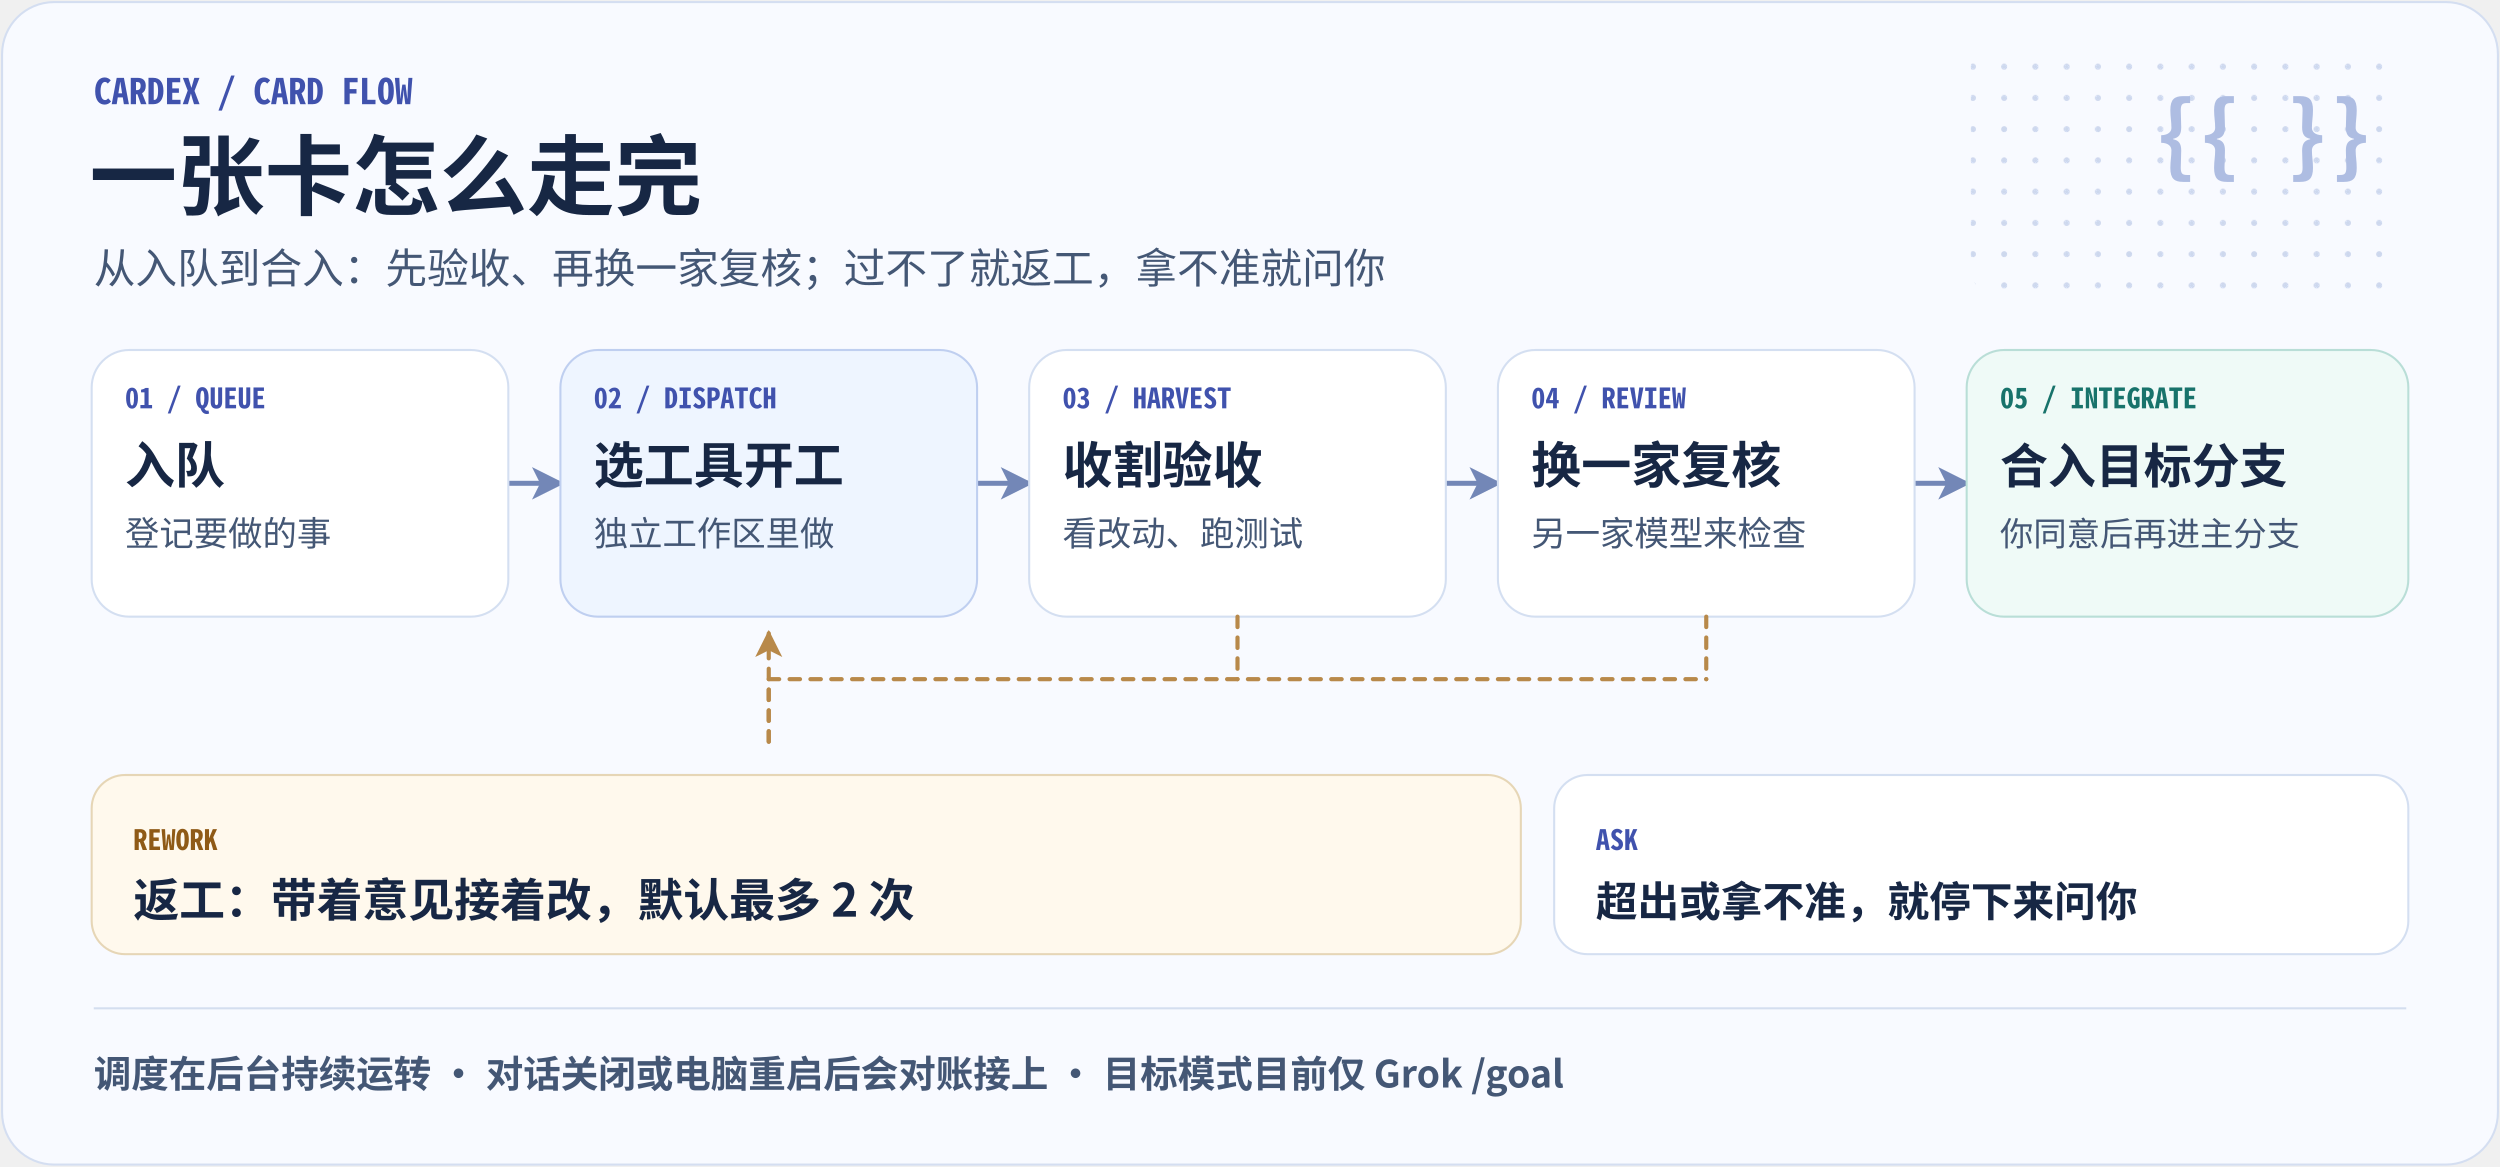
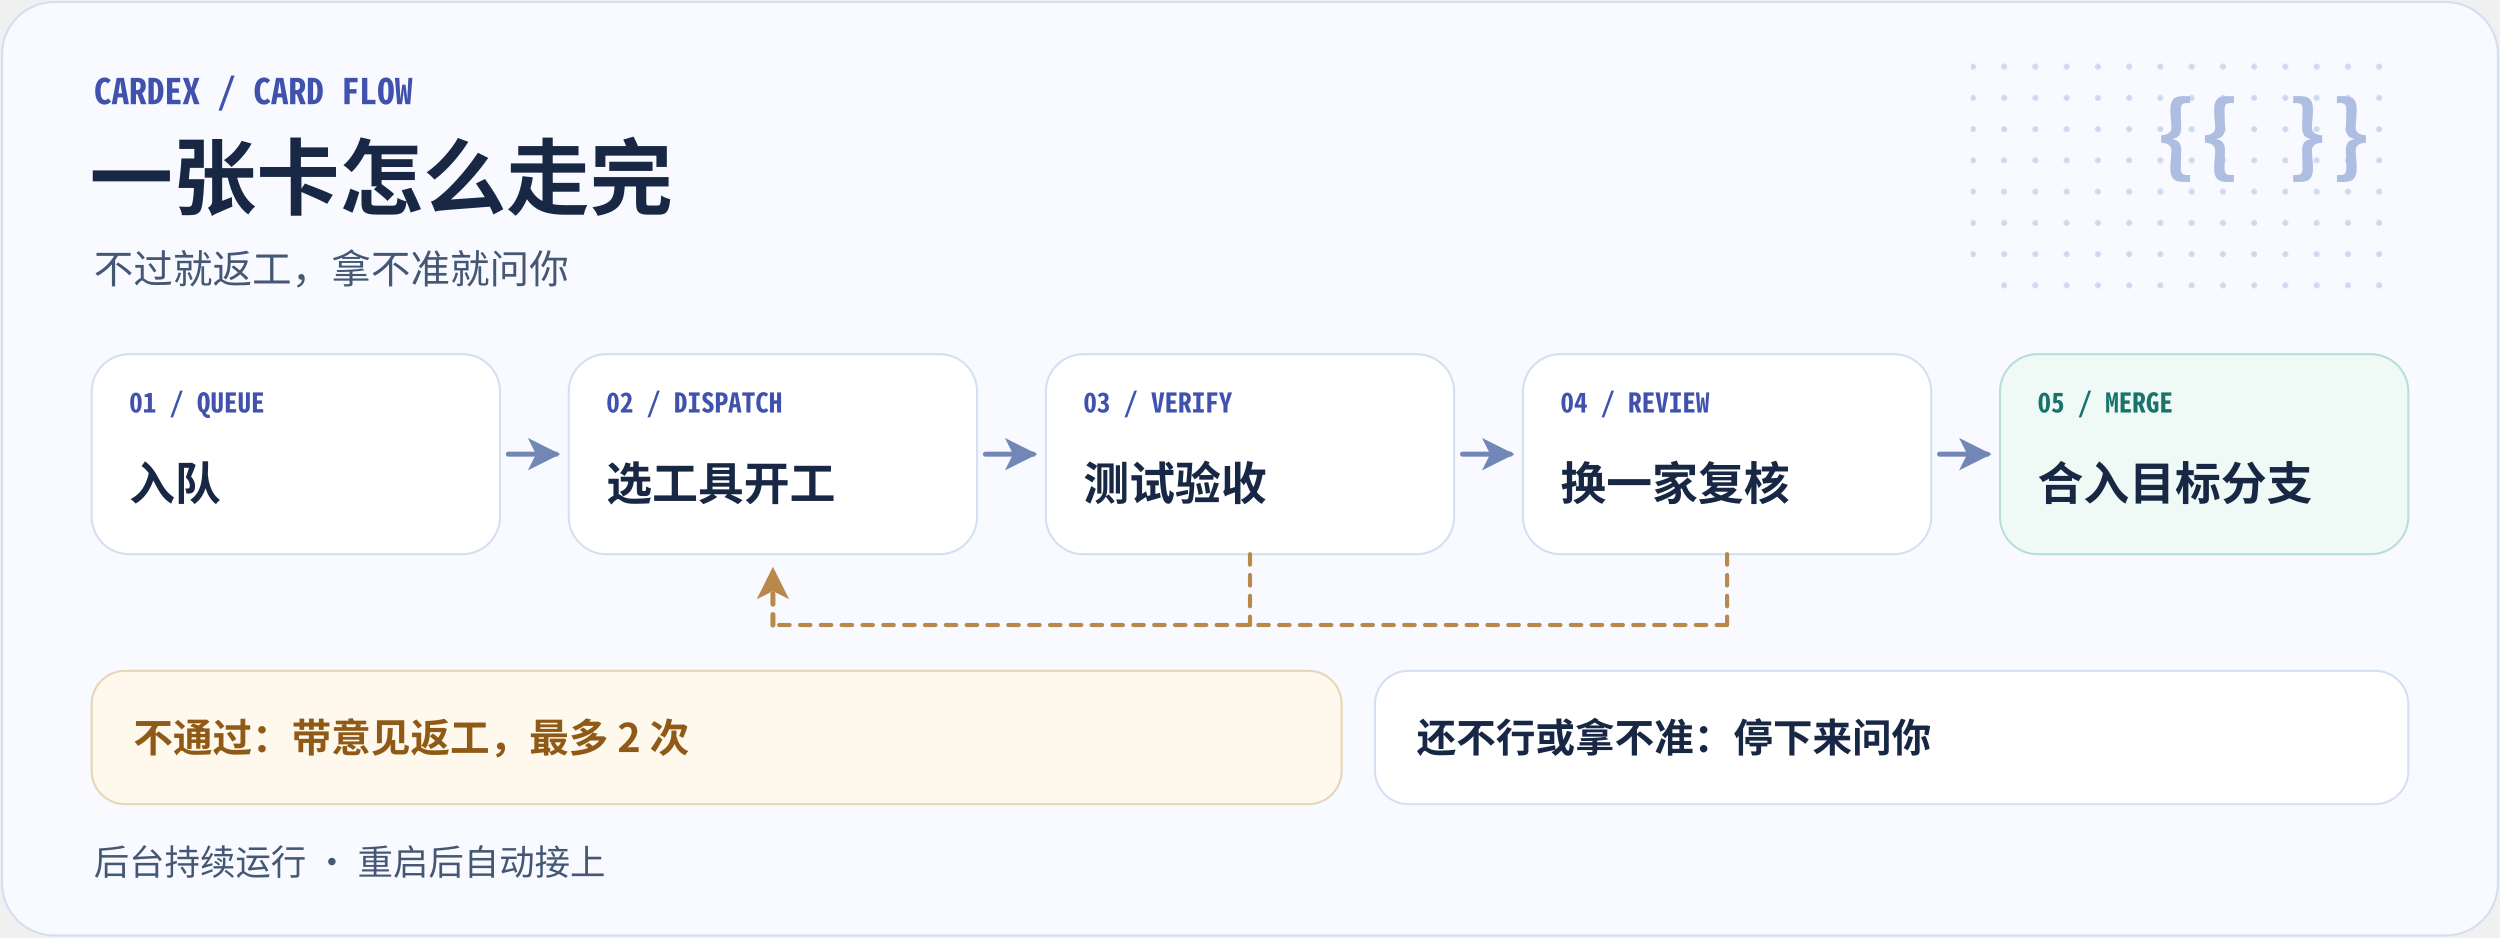
- <svg xmlns="http://www.w3.org/2000/svg" width="1200" height="560" viewBox="0 0 1200 560" role="img" aria-labelledby="title description" xml:lang="zh-CN">
+ <svg xmlns="http://www.w3.org/2000/svg" width="1200" height="450" viewBox="0 0 1200 450" role="img" aria-labelledby="title description" xml:lang="zh-CN">
  <defs>
    <pattern id="dots" width="15" height="15" patternUnits="userSpaceOnUse">
      <circle cx="2" cy="2" r="1.45" fill="#bcc9e6" />
    </pattern>
    <marker id="arrow" viewBox="0 0 8 8" markerWidth="6.5" markerHeight="6.5" refX="7" refY="4" orient="auto-start-reverse">
      <path d="M0 0L8 4L0 8L2 4Z" fill="#7387b7" />
    </marker>
    <marker id="arrowWarm" viewBox="0 0 8 8" markerWidth="6.5" markerHeight="6.5" refX="7" refY="4" orient="auto-start-reverse">
      <path d="M0 0L8 4L0 8L2 4Z" fill="#b8894a" />
    </marker>
  </defs>
-   <rect x="1" y="1" width="1198" height="558" rx="25" fill="#f8faff" stroke="#d4def1" />
+   <rect x="1" y="1" width="1198" height="448" rx="25" fill="#f8faff" stroke="#d4def1" />
  <rect x="946" y="22" width="209" height="118" rx="10" fill="url(#dots)" opacity=".71" />
  <text x="1034" y="80" font-family="ui-monospace,SFMono-Regular,Menlo,Consolas,&quot;Noto Sans Mono CJK SC&quot;,monospace" font-size="42" font-weight="600" fill="#aebde2">{{  }}</text>
  <text x="45" y="50" font-family="ui-monospace,SFMono-Regular,Menlo,Consolas,&quot;Noto Sans Mono CJK SC&quot;,monospace" font-size="17" font-weight="730" fill="#4052ad">CARDEX   /   CARD FLOW</text>
-   <text x="43" y="100" font-family="-apple-system,BlinkMacSystemFont,&quot;Segoe UI&quot;,&quot;PingFang SC&quot;,&quot;Hiragino Sans GB&quot;,&quot;Noto Sans CJK SC&quot;,sans-serif" font-size="42" font-weight="750" fill="#172744">一张卡怎么走完</text>
-   <text x="45" y="136" font-family="-apple-system,BlinkMacSystemFont,&quot;Segoe UI&quot;,&quot;PingFang SC&quot;,&quot;Hiragino Sans GB&quot;,&quot;Noto Sans CJK SC&quot;,sans-serif" font-size="20" font-weight="480" fill="#445775">从入队到合入：先验收、再换一家复核；过不了就返工，拿不准就问你</text>
-   <path d="M244 232 H269" fill="none" stroke="#7387b7" stroke-width="2.4" stroke-linecap="round" stroke-linejoin="round" marker-end="url(#arrow)" />
-   <path d="M469 232 H494" fill="none" stroke="#7387b7" stroke-width="2.4" stroke-linecap="round" stroke-linejoin="round" marker-end="url(#arrow)" />
-   <path d="M694 232 H719" fill="none" stroke="#7387b7" stroke-width="2.4" stroke-linecap="round" stroke-linejoin="round" marker-end="url(#arrow)" />
-   <path d="M919 232 H944" fill="none" stroke="#7387b7" stroke-width="2.4" stroke-linecap="round" stroke-linejoin="round" marker-end="url(#arrow)" />
-   <rect x="44" y="168" width="200" height="128" rx="18" fill="#fff" stroke="#d4dff1" />
-   <text x="60" y="196" font-family="ui-monospace,SFMono-Regular,Menlo,Consolas,&quot;Noto Sans Mono CJK SC&quot;,monospace" font-size="13.5" font-weight="700" fill="#4052ad">01 / QUEUE</text>
-   <text x="60" y="232" font-family="-apple-system,BlinkMacSystemFont,&quot;Segoe UI&quot;,&quot;PingFang SC&quot;,&quot;Hiragino Sans GB&quot;,&quot;Noto Sans CJK SC&quot;,sans-serif" font-size="24" font-weight="730" fill="#172744">入队</text>
-   <text x="60" y="262" font-family="-apple-system,BlinkMacSystemFont,&quot;Segoe UI&quot;,&quot;PingFang SC&quot;,&quot;Hiragino Sans GB&quot;,&quot;Noto Sans CJK SC&quot;,sans-serif" font-size="16.5" font-weight="490" fill="#445775">登记要做的事</text>
-   <rect x="269" y="168" width="200" height="128" rx="18" fill="#eef5ff" stroke="#bfcff0" />
-   <text x="285" y="196" font-family="ui-monospace,SFMono-Regular,Menlo,Consolas,&quot;Noto Sans Mono CJK SC&quot;,monospace" font-size="13.5" font-weight="700" fill="#4052ad">02 / DISPATCH</text>
-   <text x="285" y="232" font-family="-apple-system,BlinkMacSystemFont,&quot;Segoe UI&quot;,&quot;PingFang SC&quot;,&quot;Hiragino Sans GB&quot;,&quot;Noto Sans CJK SC&quot;,sans-serif" font-size="24" font-weight="730" fill="#172744">选工具开工</text>
-   <text x="285" y="262" font-family="-apple-system,BlinkMacSystemFont,&quot;Segoe UI&quot;,&quot;PingFang SC&quot;,&quot;Hiragino Sans GB&quot;,&quot;Noto Sans CJK SC&quot;,sans-serif" font-size="16.5" font-weight="490" fill="#445775">独立工作区里做</text>
-   <rect x="494" y="168" width="200" height="128" rx="18" fill="#fff" stroke="#d4dff1" />
-   <text x="510" y="196" font-family="ui-monospace,SFMono-Regular,Menlo,Consolas,&quot;Noto Sans Mono CJK SC&quot;,monospace" font-size="13.5" font-weight="700" fill="#4052ad">03 / HARVEST</text>
-   <text x="510" y="232" font-family="-apple-system,BlinkMacSystemFont,&quot;Segoe UI&quot;,&quot;PingFang SC&quot;,&quot;Hiragino Sans GB&quot;,&quot;Noto Sans CJK SC&quot;,sans-serif" font-size="24" font-weight="730" fill="#172744">收割验收</text>
-   <text x="510" y="262" font-family="-apple-system,BlinkMacSystemFont,&quot;Segoe UI&quot;,&quot;PingFang SC&quot;,&quot;Hiragino Sans GB&quot;,&quot;Noto Sans CJK SC&quot;,sans-serif" font-size="16.5" font-weight="490" fill="#445775">看改动、跑测试</text>
-   <rect x="719" y="168" width="200" height="128" rx="18" fill="#fff" stroke="#d4dff1" />
-   <text x="735" y="196" font-family="ui-monospace,SFMono-Regular,Menlo,Consolas,&quot;Noto Sans Mono CJK SC&quot;,monospace" font-size="13.5" font-weight="700" fill="#4052ad">04 / REVIEW</text>
-   <text x="735" y="232" font-family="-apple-system,BlinkMacSystemFont,&quot;Segoe UI&quot;,&quot;PingFang SC&quot;,&quot;Hiragino Sans GB&quot;,&quot;Noto Sans CJK SC&quot;,sans-serif" font-size="24" font-weight="730" fill="#172744">换一家复核</text>
-   <text x="735" y="262" font-family="-apple-system,BlinkMacSystemFont,&quot;Segoe UI&quot;,&quot;PingFang SC&quot;,&quot;Hiragino Sans GB&quot;,&quot;Noto Sans CJK SC&quot;,sans-serif" font-size="16.5" font-weight="490" fill="#445775">另一家模型来检查</text>
-   <rect x="944" y="168" width="212" height="128" rx="18" fill="#effaf7" stroke="#b9ded7" />
-   <text x="960" y="196" font-family="ui-monospace,SFMono-Regular,Menlo,Consolas,&quot;Noto Sans Mono CJK SC&quot;,monospace" font-size="13.5" font-weight="700" fill="#18736b">05 / INTEGRATE</text>
-   <text x="960" y="232" font-family="-apple-system,BlinkMacSystemFont,&quot;Segoe UI&quot;,&quot;PingFang SC&quot;,&quot;Hiragino Sans GB&quot;,&quot;Noto Sans CJK SC&quot;,sans-serif" font-size="23" font-weight="730" fill="#172744">合入目标分支</text>
-   <text x="960" y="262" font-family="-apple-system,BlinkMacSystemFont,&quot;Segoe UI&quot;,&quot;PingFang SC&quot;,&quot;Hiragino Sans GB&quot;,&quot;Noto Sans CJK SC&quot;,sans-serif" font-size="16" font-weight="490" fill="#445775">你同意后再进主分支</text>
-   <path d="M594 296 V326" fill="none" stroke="#b8894a" stroke-width="2" stroke-dasharray="5 5" stroke-linecap="round" />
-   <path d="M819 296 V326" fill="none" stroke="#b8894a" stroke-width="2" stroke-dasharray="5 5" stroke-linecap="round" />
-   <path d="M369 356 V326 H819" fill="none" stroke="#b8894a" stroke-width="2" stroke-dasharray="5 5" stroke-linecap="round" stroke-linejoin="round" />
-   <path d="M369 356 V304" fill="none" stroke="#b8894a" stroke-width="2" stroke-dasharray="5 5" stroke-linecap="round" marker-end="url(#arrowWarm)" />
-   <rect x="44" y="372" width="686" height="86" rx="16" fill="#fff9ed" stroke="#e6d6b6" />
-   <text x="64" y="408" font-family="ui-monospace,SFMono-Regular,Menlo,Consolas,&quot;Noto Sans Mono CJK SC&quot;,monospace" font-size="13.5" font-weight="700" fill="#8f5a16">REWORK</text>
-   <text x="64" y="440" font-family="-apple-system,BlinkMacSystemFont,&quot;Segoe UI&quot;,&quot;PingFang SC&quot;,&quot;Hiragino Sans GB&quot;,&quot;Noto Sans CJK SC&quot;,sans-serif" font-size="22" font-weight="700" fill="#172744">返工：带着意见接着改，默认最多 2 次</text>
-   <rect x="746" y="372" width="410" height="86" rx="16" fill="#fff" stroke="#d4dff1" />
-   <text x="766" y="408" font-family="ui-monospace,SFMono-Regular,Menlo,Consolas,&quot;Noto Sans Mono CJK SC&quot;,monospace" font-size="13.5" font-weight="700" fill="#4052ad">ASK</text>
-   <text x="766" y="440" font-family="-apple-system,BlinkMacSystemFont,&quot;Segoe UI&quot;,&quot;PingFang SC&quot;,&quot;Hiragino Sans GB&quot;,&quot;Noto Sans CJK SC&quot;,sans-serif" font-size="20" font-weight="700" fill="#172744">超出或拿不准，就停下来问你</text>
-   <path d="M45 484 H1155" stroke="#d4deef" />
-   <text x="45" y="522" font-family="-apple-system,BlinkMacSystemFont,&quot;Segoe UI&quot;,&quot;PingFang SC&quot;,&quot;Hiragino Sans GB&quot;,&quot;Noto Sans CJK SC&quot;,sans-serif" font-size="18" font-weight="570" fill="#445775">调度在后台持续运转 · 对话关闭或电脑重启后会对账接上 · 目标模式目前仅 Grok /goal</text>
+   <text x="43" y="100" font-family="-apple-system,BlinkMacSystemFont,&quot;Segoe UI&quot;,&quot;PingFang SC&quot;,&quot;Hiragino Sans GB&quot;,&quot;Noto Sans CJK SC&quot;,sans-serif" font-size="40" font-weight="750" fill="#172744">一张卡怎么走完</text>
+   <text x="45" y="136" font-family="-apple-system,BlinkMacSystemFont,&quot;Segoe UI&quot;,&quot;PingFang SC&quot;,&quot;Hiragino Sans GB&quot;,&quot;Noto Sans CJK SC&quot;,sans-serif" font-size="19" font-weight="480" fill="#445775">不过就返工，拿不准就问你</text>
+   <rect x="44" y="170" width="196" height="96" rx="18" fill="#fff" stroke="#d4dff1" />
+   <text x="62" y="198" font-family="ui-monospace,SFMono-Regular,Menlo,Consolas,&quot;Noto Sans Mono CJK SC&quot;,monospace" font-size="13" font-weight="700" fill="#4052ad">01 / QUEUE</text>
+   <text x="62" y="240" font-family="-apple-system,BlinkMacSystemFont,&quot;Segoe UI&quot;,&quot;PingFang SC&quot;,&quot;Hiragino Sans GB&quot;,&quot;Noto Sans CJK SC&quot;,sans-serif" font-size="22" font-weight="730" fill="#172744">入队</text>
+   <path d="M244 218 H267" fill="none" stroke="#7387b7" stroke-width="2.4" stroke-linecap="round" stroke-linejoin="round" marker-end="url(#arrow)" />
+   <rect x="273" y="170" width="196" height="96" rx="18" fill="#fff" stroke="#d4dff1" />
+   <text x="291" y="198" font-family="ui-monospace,SFMono-Regular,Menlo,Consolas,&quot;Noto Sans Mono CJK SC&quot;,monospace" font-size="13" font-weight="700" fill="#4052ad">02 / DISPATCH</text>
+   <text x="291" y="240" font-family="-apple-system,BlinkMacSystemFont,&quot;Segoe UI&quot;,&quot;PingFang SC&quot;,&quot;Hiragino Sans GB&quot;,&quot;Noto Sans CJK SC&quot;,sans-serif" font-size="22" font-weight="730" fill="#172744">选工具开工</text>
+   <path d="M473 218 H496" fill="none" stroke="#7387b7" stroke-width="2.4" stroke-linecap="round" stroke-linejoin="round" marker-end="url(#arrow)" />
+   <rect x="502" y="170" width="196" height="96" rx="18" fill="#fff" stroke="#d4dff1" />
+   <text x="520" y="198" font-family="ui-monospace,SFMono-Regular,Menlo,Consolas,&quot;Noto Sans Mono CJK SC&quot;,monospace" font-size="13" font-weight="700" fill="#4052ad">03 / VERIFY</text>
+   <text x="520" y="240" font-family="-apple-system,BlinkMacSystemFont,&quot;Segoe UI&quot;,&quot;PingFang SC&quot;,&quot;Hiragino Sans GB&quot;,&quot;Noto Sans CJK SC&quot;,sans-serif" font-size="22" font-weight="730" fill="#172744">测试验收</text>
+   <path d="M702 218 H725" fill="none" stroke="#7387b7" stroke-width="2.4" stroke-linecap="round" stroke-linejoin="round" marker-end="url(#arrow)" />
+   <rect x="731" y="170" width="196" height="96" rx="18" fill="#fff" stroke="#d4dff1" />
+   <text x="749" y="198" font-family="ui-monospace,SFMono-Regular,Menlo,Consolas,&quot;Noto Sans Mono CJK SC&quot;,monospace" font-size="13" font-weight="700" fill="#4052ad">04 / REVIEW</text>
+   <text x="749" y="240" font-family="-apple-system,BlinkMacSystemFont,&quot;Segoe UI&quot;,&quot;PingFang SC&quot;,&quot;Hiragino Sans GB&quot;,&quot;Noto Sans CJK SC&quot;,sans-serif" font-size="22" font-weight="730" fill="#172744">换一家复核</text>
+   <path d="M931 218 H954" fill="none" stroke="#7387b7" stroke-width="2.4" stroke-linecap="round" stroke-linejoin="round" marker-end="url(#arrow)" />
+   <rect x="960" y="170" width="196" height="96" rx="18" fill="#effaf7" stroke="#b9ded7" />
+   <text x="978" y="198" font-family="ui-monospace,SFMono-Regular,Menlo,Consolas,&quot;Noto Sans Mono CJK SC&quot;,monospace" font-size="13" font-weight="700" fill="#18736b">05 / MERGE</text>
+   <text x="978" y="240" font-family="-apple-system,BlinkMacSystemFont,&quot;Segoe UI&quot;,&quot;PingFang SC&quot;,&quot;Hiragino Sans GB&quot;,&quot;Noto Sans CJK SC&quot;,sans-serif" font-size="22" font-weight="730" fill="#172744">合入目标分支</text>
+   <path d="M600 266 V300 M829 266 V300 M829 300 H371" fill="none" stroke="#b8894a" stroke-width="2" stroke-dasharray="5 5" stroke-linecap="round" />
+   <path d="M371 300 V274" fill="none" stroke="#b8894a" stroke-width="2.4" stroke-linecap="round" stroke-linejoin="round" stroke-dasharray="5 5" marker-end="url(#arrowWarm)" />
+   <rect x="44" y="322" width="600" height="64" rx="16" fill="#fff9ed" stroke="#e6d6b6" />
+   <text x="64" y="361" font-family="-apple-system,BlinkMacSystemFont,&quot;Segoe UI&quot;,&quot;PingFang SC&quot;,&quot;Hiragino Sans GB&quot;,&quot;Noto Sans CJK SC&quot;,sans-serif" font-size="19" font-weight="650" fill="#8f5a16">不通过：带意见返工，最多 2 次</text>
+   <rect x="660" y="322" width="496" height="64" rx="16" fill="#fff" stroke="#d4dff1" />
+   <text x="680" y="361" font-family="-apple-system,BlinkMacSystemFont,&quot;Segoe UI&quot;,&quot;PingFang SC&quot;,&quot;Hiragino Sans GB&quot;,&quot;Noto Sans CJK SC&quot;,sans-serif" font-size="19" font-weight="650" fill="#172744">还不行或拿不准：停下来问你</text>
+   <text x="45" y="420" font-family="-apple-system,BlinkMacSystemFont,&quot;Segoe UI&quot;,&quot;PingFang SC&quot;,&quot;Hiragino Sans GB&quot;,&quot;Noto Sans CJK SC&quot;,sans-serif" font-size="17" font-weight="520" fill="#445775">后台持续运行 · 重启后自动接上</text>
</svg>
